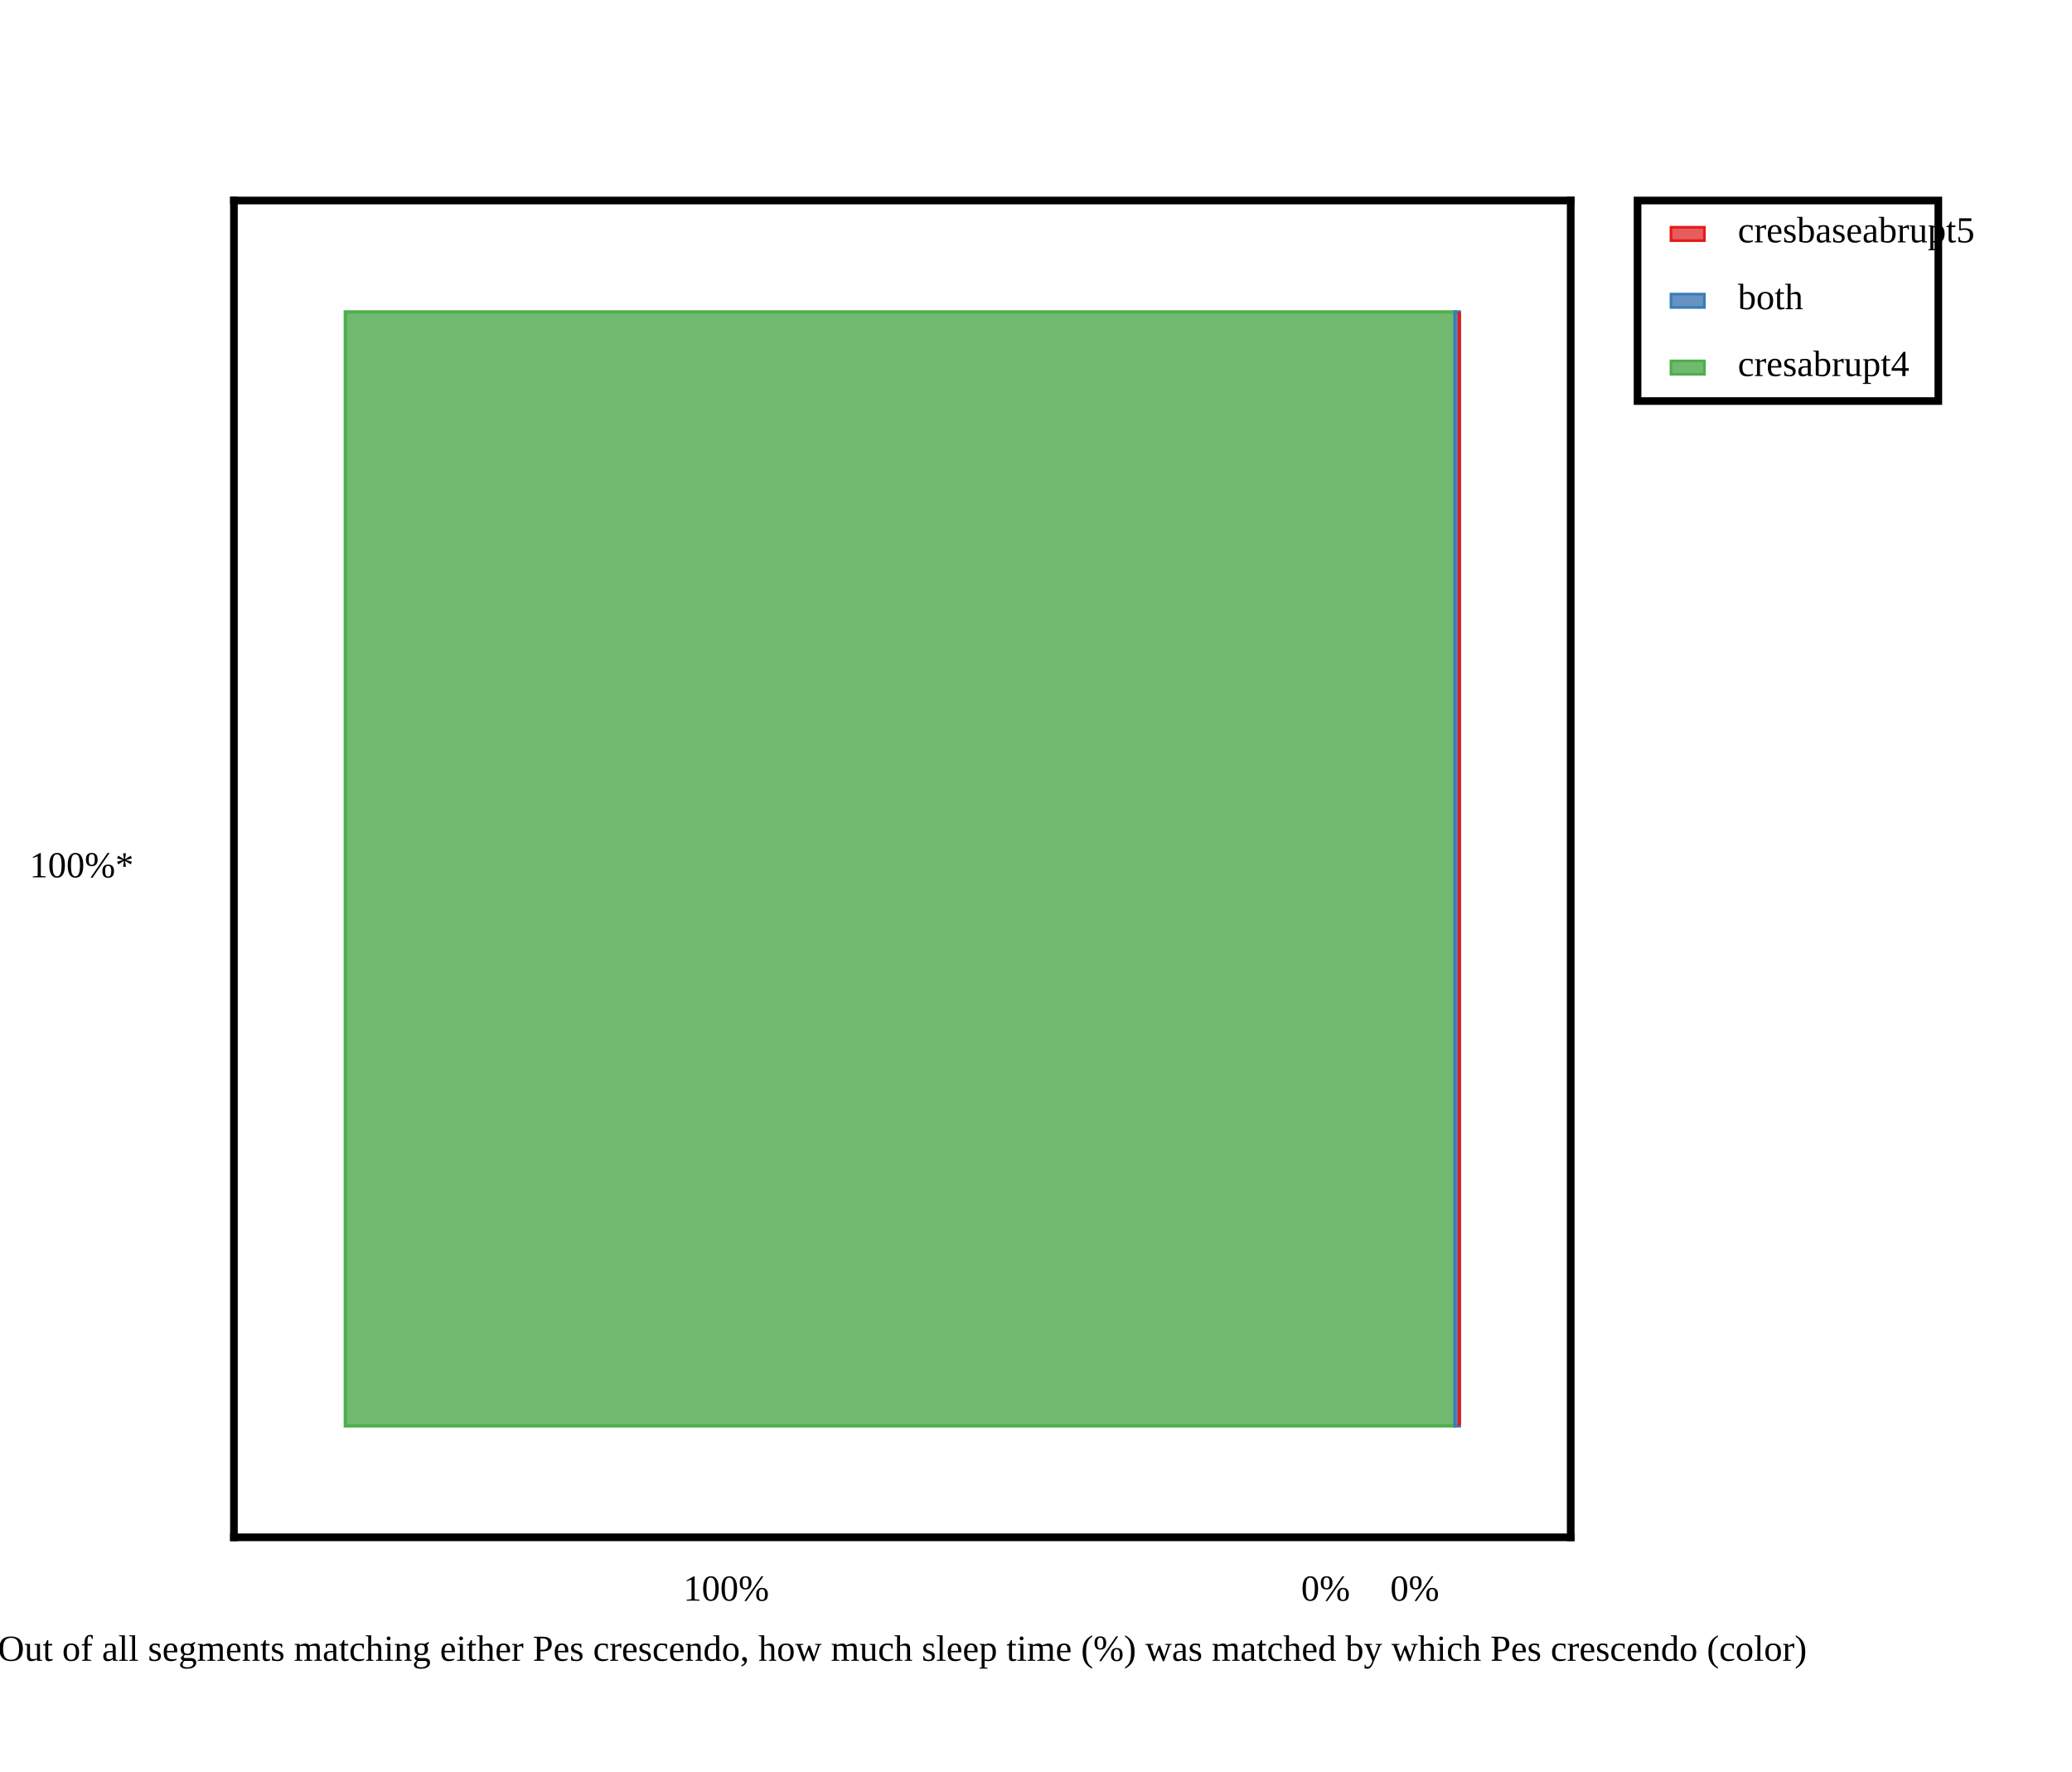
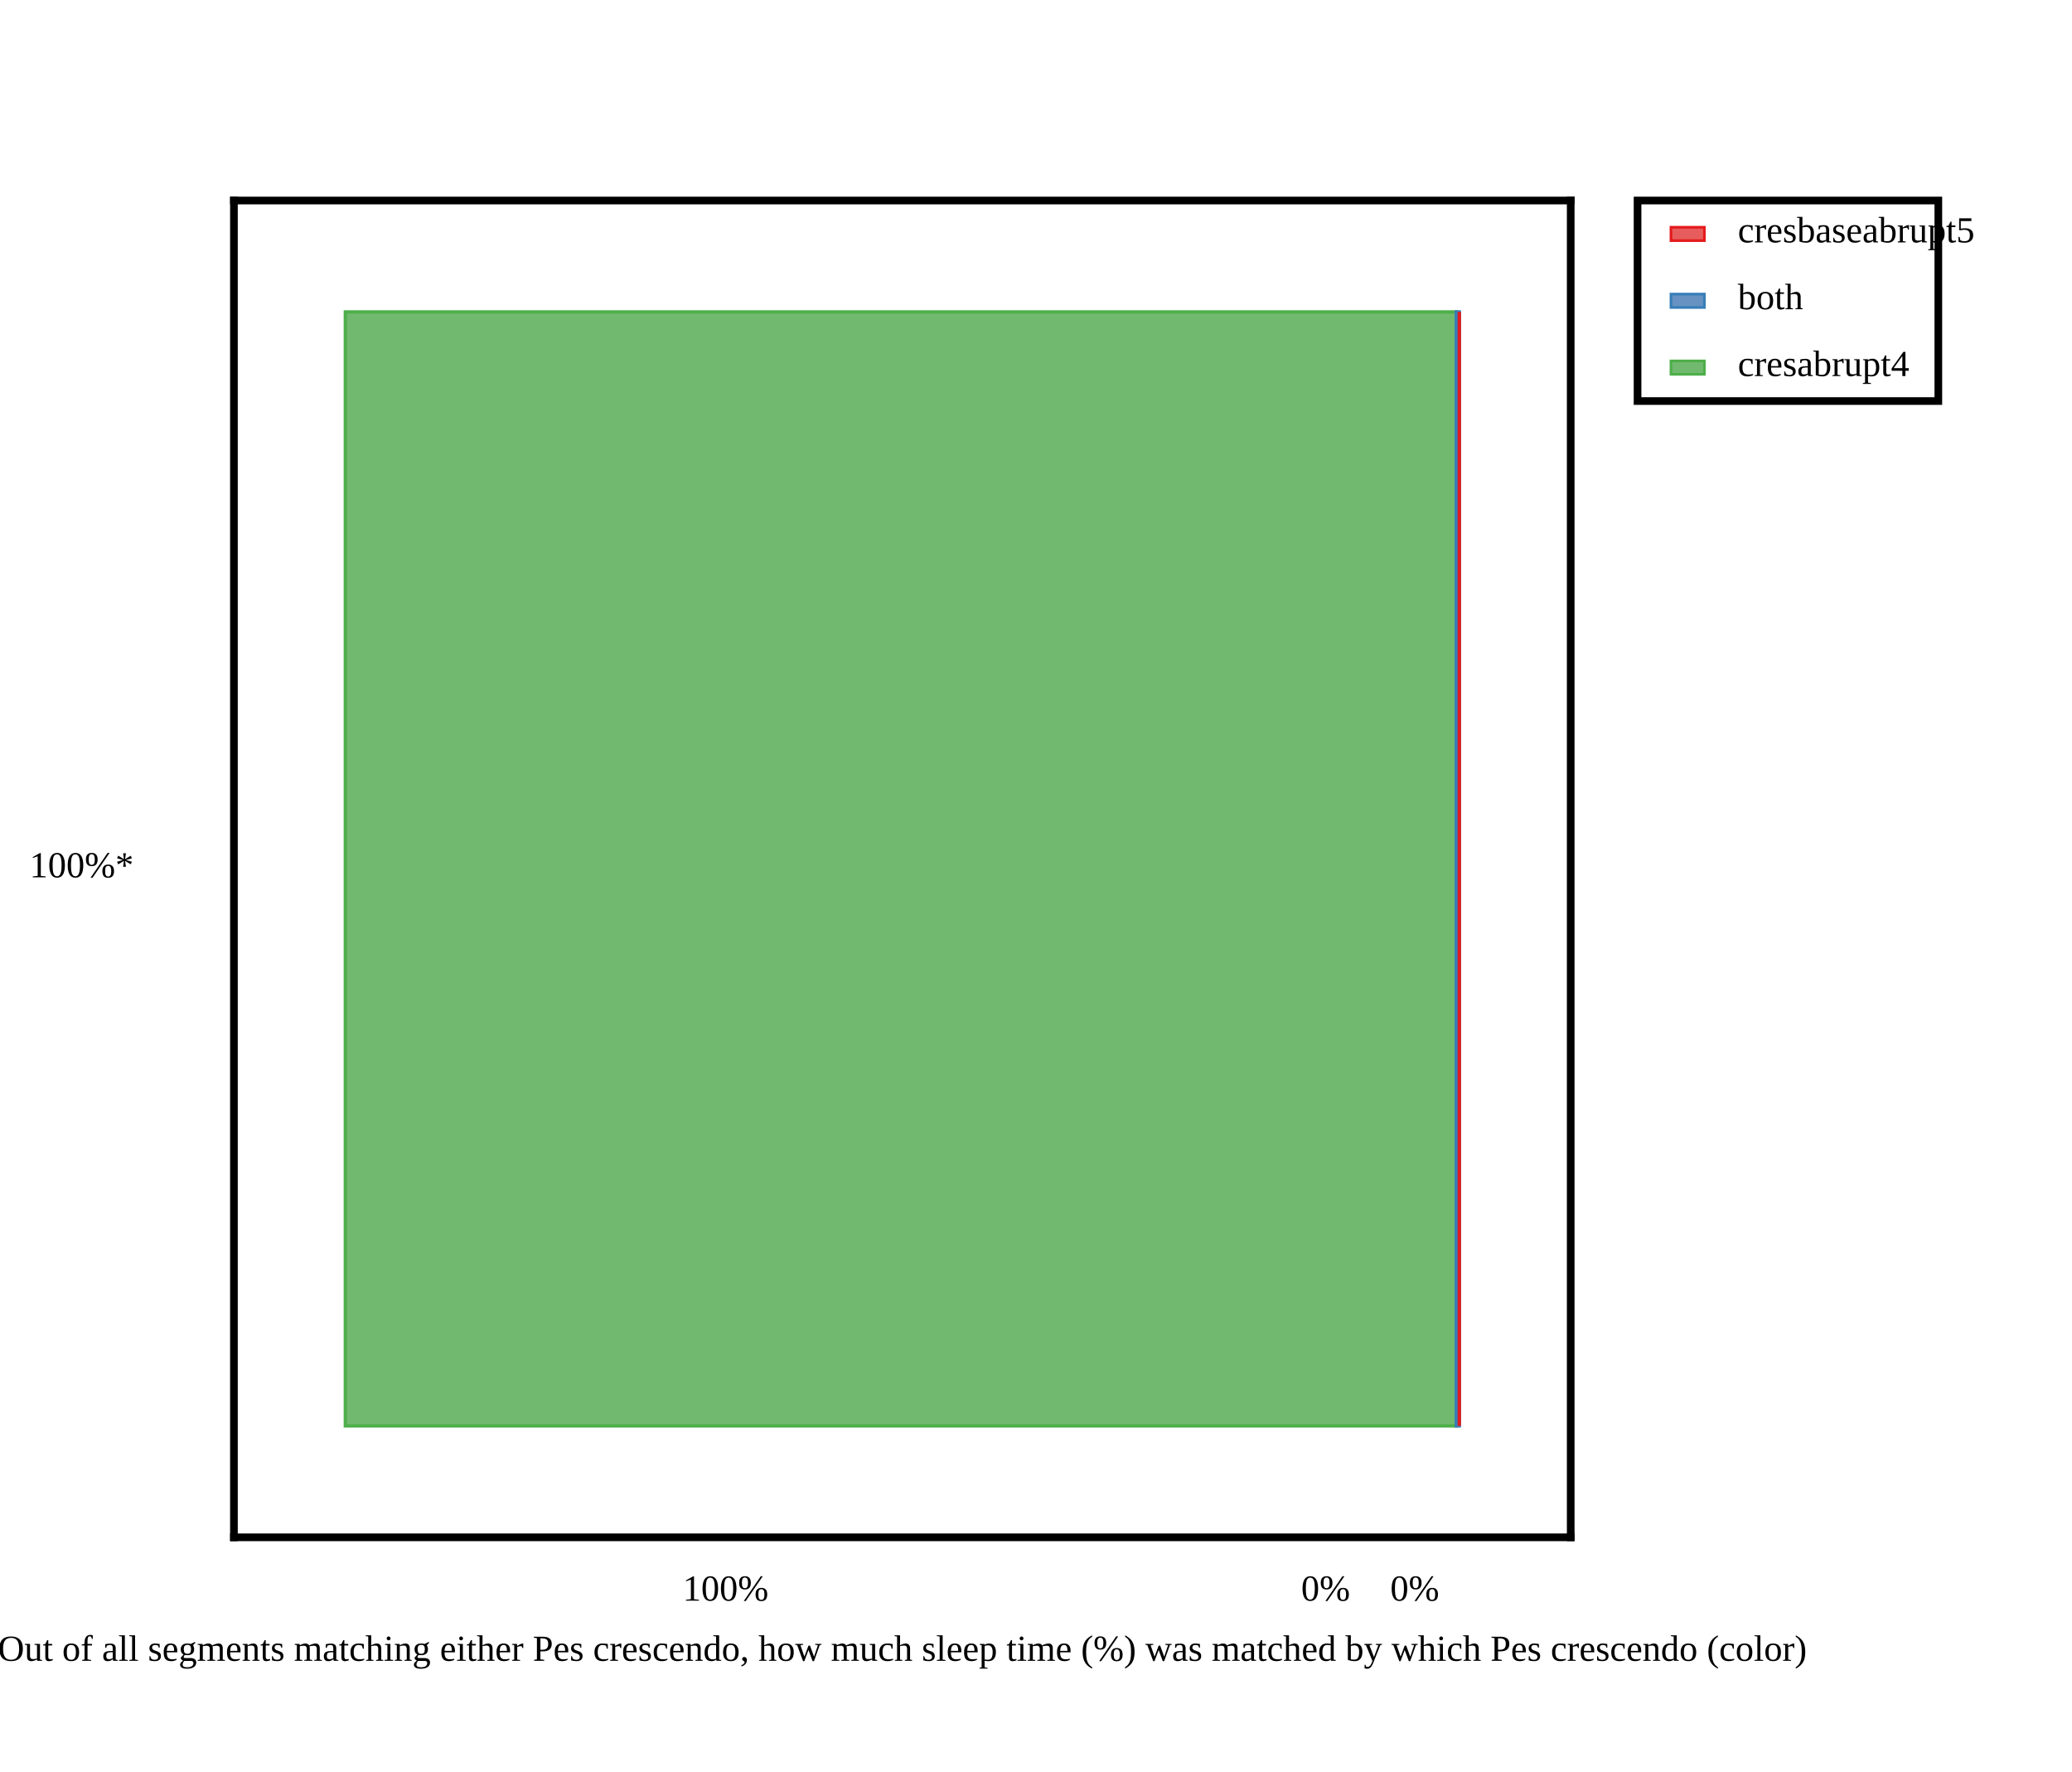
<svg xmlns="http://www.w3.org/2000/svg" height="530" stroke-opacity="1" viewBox="0.0 0.0 620 530.0" font-size="1" width="620" stroke="rgb(0,0,0)" version="1.1">
  <defs />
  <g stroke-linejoin="miter" stroke-opacity="1.0" fill-opacity="0.0" stroke="rgb(0,0,0)" stroke-width="2.293" fill="rgb(0,0,0)" stroke-linecap="square" stroke-miterlimit="10.0">
    <path d="M 70,460 v -400 M 470,460 v -400 " />
  </g>
  <g stroke-linejoin="miter" stroke-opacity="1.0" fill-opacity="1.0" font-size="11.0px" stroke="rgb(0,0,0)" stroke-width="2.293" fill="rgb(0,0,0)" stroke-linecap="butt" stroke-miterlimit="10.0">
    <text dominant-baseline="middle" transform="matrix(1,0,0,1,40,260)" stroke="none" text-anchor="end">100%*</text>
  </g>
  <g stroke-linejoin="miter" stroke-opacity="1.0" fill-opacity="0.0" stroke="rgb(0,0,0)" stroke-width="2.293" fill="rgb(0,0,0)" stroke-linecap="square" stroke-miterlimit="10.0">
    <path d="M 70,460 h 400 M 70,60 h 400 " />
  </g>
  <g stroke-linejoin="miter" stroke-opacity="1.0" fill-opacity="1.0" font-size="11.0px" stroke="rgb(0,0,0)" stroke-width="2.293" fill="rgb(0,0,0)" stroke-linecap="butt" stroke-miterlimit="10.0">
    <text dominant-baseline="text-before-edge" transform="matrix(1,0,0,1,270,490)" stroke="none" text-anchor="middle">Out of all segments matching either Pes crescendo, how much sleep time (%) was matched by which Pes crescendo (color)</text>
  </g>
  <g stroke-linejoin="miter" stroke-opacity="1.0" fill-opacity="1.0" font-size="11.0px" stroke="rgb(0,0,0)" stroke-width="2.293" fill="rgb(0,0,0)" stroke-linecap="butt" stroke-miterlimit="10.0">
    <text dominant-baseline="text-before-edge" transform="matrix(1,0,0,1,423.3333,472)" stroke="none" text-anchor="middle">0%</text>
  </g>
  <g stroke-linejoin="miter" stroke-opacity="1.0" fill-opacity="1.0" font-size="11.0px" stroke="rgb(0,0,0)" stroke-width="2.293" fill="rgb(0,0,0)" stroke-linecap="butt" stroke-miterlimit="10.0">
    <text dominant-baseline="text-before-edge" transform="matrix(1,0,0,1,396.6667,472)" stroke="none" text-anchor="middle">0%</text>
  </g>
  <g stroke-linejoin="miter" stroke-opacity="1.0" fill-opacity="1.0" font-size="11.0px" stroke="rgb(0,0,0)" stroke-width="2.293" fill="rgb(0,0,0)" stroke-linecap="butt" stroke-miterlimit="10.0">
-     <text dominant-baseline="text-before-edge" transform="matrix(1,0,0,1,217.3136,472)" stroke="none" text-anchor="middle">100%</text>
+     <text dominant-baseline="text-before-edge" transform="matrix(1,0,0,1,217.1256,472)" stroke="none" text-anchor="middle">100%</text>
  </g>
  <g stroke-linejoin="miter" stroke-opacity="1.0" fill-opacity="1.0" stroke="rgb(77,175,74)" stroke-width="1.0" fill="rgb(114,185,112)" stroke-linecap="butt" stroke-miterlimit="10.0">
    <defs>
      <clipPath id="cresabruptcresbaseabruptmyClip1">
        <path d="M 470,460 l -0,-400 h -400 l -0,400 Z" />
      </clipPath>
    </defs>
    <g clip-path="url(#cresabruptcresbaseabruptmyClip1)">
-       <path d="M 103.333,426.667 v -333.333 h 332.039 v 333.333 Z" />
+       <path d="M 103.333,426.667 v -333.333 h 332.416 v 333.333 Z" />
    </g>
  </g>
  <g stroke-linejoin="miter" stroke-opacity="1.0" fill-opacity="1.0" stroke="rgb(55,126,184)" stroke-width="1.0" fill="rgb(103,146,193)" stroke-linecap="butt" stroke-miterlimit="10.0">
    <defs>
      <clipPath id="cresabruptcresbaseabruptmyClip2">
        <path d="M 470,460 l -0,-400 h -400 l -0,400 Z" />
      </clipPath>
    </defs>
    <g clip-path="url(#cresabruptcresbaseabruptmyClip2)">
-       <path d="M 435.373,426.667 v -333.333 h 1.294 v 333.333 Z" />
+       <path d="M 435.749,426.667 v -333.333 h 0.918 v 333.333 Z" />
    </g>
  </g>
  <g stroke-linejoin="miter" stroke-opacity="1.0" fill-opacity="1.0" stroke="rgb(228,26,28)" stroke-width="1.0" fill="rgb(231,93,93)" stroke-linecap="butt" stroke-miterlimit="10.0">
    <defs>
      <clipPath id="cresabruptcresbaseabruptmyClip3">
        <path d="M 470,460 l -0,-400 h -400 l -0,400 Z" />
      </clipPath>
    </defs>
    <g clip-path="url(#cresabruptcresbaseabruptmyClip3)">
      <path d="M 436.667,426.667 v -333.333 h 0 v 333.333 Z" />
    </g>
  </g>
  <g stroke-linejoin="miter" stroke-opacity="1.0" fill-opacity="1.0" font-size="11.0px" stroke="rgb(0,0,0)" stroke-width="2.293" fill="rgb(0,0,0)" stroke-linecap="butt" stroke-miterlimit="10.0">
    <text dominant-baseline="text-after-edge" transform="matrix(1,0,0,1,270,40)" stroke="none" text-anchor="middle" />
  </g>
  <g stroke-linejoin="miter" stroke-opacity="1.0" fill-opacity="0.0" stroke="rgb(0,0,0)" stroke-width="2.293" fill="rgb(0,0,0)" stroke-linecap="butt" stroke-miterlimit="10.0">
    <path d="M 580,120 l -0,-60 h -90 l -0,60 Z" />
  </g>
  <g stroke-linejoin="miter" stroke-opacity="1.0" fill-opacity="1.0" font-size="11.0px" stroke="rgb(0,0,0)" stroke-width="2.293" fill="rgb(0,0,0)" stroke-linecap="butt" stroke-miterlimit="10.0">
    <text dominant-baseline="middle" transform="matrix(1,0,0,1,520,110)" stroke="none" text-anchor="start">cresabrupt4</text>
  </g>
  <g stroke-linejoin="miter" stroke-opacity="1.0" fill-opacity="1.0" stroke="rgb(77,175,74)" stroke-width="0.8" fill="rgb(114,185,112)" stroke-linecap="butt" stroke-miterlimit="10.0">
    <path d="M 500,108 l 10,0 v 4 l -10,0 Z" />
  </g>
  <g stroke-linejoin="miter" stroke-opacity="1.0" fill-opacity="1.0" font-size="11.0px" stroke="rgb(0,0,0)" stroke-width="2.293" fill="rgb(0,0,0)" stroke-linecap="butt" stroke-miterlimit="10.0">
    <text dominant-baseline="middle" transform="matrix(1,0,0,1,520,90)" stroke="none" text-anchor="start">both</text>
  </g>
  <g stroke-linejoin="miter" stroke-opacity="1.0" fill-opacity="1.0" stroke="rgb(55,126,184)" stroke-width="0.8" fill="rgb(103,146,193)" stroke-linecap="butt" stroke-miterlimit="10.0">
    <path d="M 500,88 l 10,0 v 4 l -10,0 Z" />
  </g>
  <g stroke-linejoin="miter" stroke-opacity="1.0" fill-opacity="1.0" font-size="11.0px" stroke="rgb(0,0,0)" stroke-width="2.293" fill="rgb(0,0,0)" stroke-linecap="butt" stroke-miterlimit="10.0">
    <text dominant-baseline="middle" transform="matrix(1,0,0,1,520,70)" stroke="none" text-anchor="start">cresbaseabrupt5</text>
  </g>
  <g stroke-linejoin="miter" stroke-opacity="1.0" fill-opacity="1.0" stroke="rgb(228,26,28)" stroke-width="0.8" fill="rgb(231,93,93)" stroke-linecap="butt" stroke-miterlimit="10.0">
    <path d="M 500,68 l 10,0 v 4 l -10,0 Z" />
  </g>
</svg>
